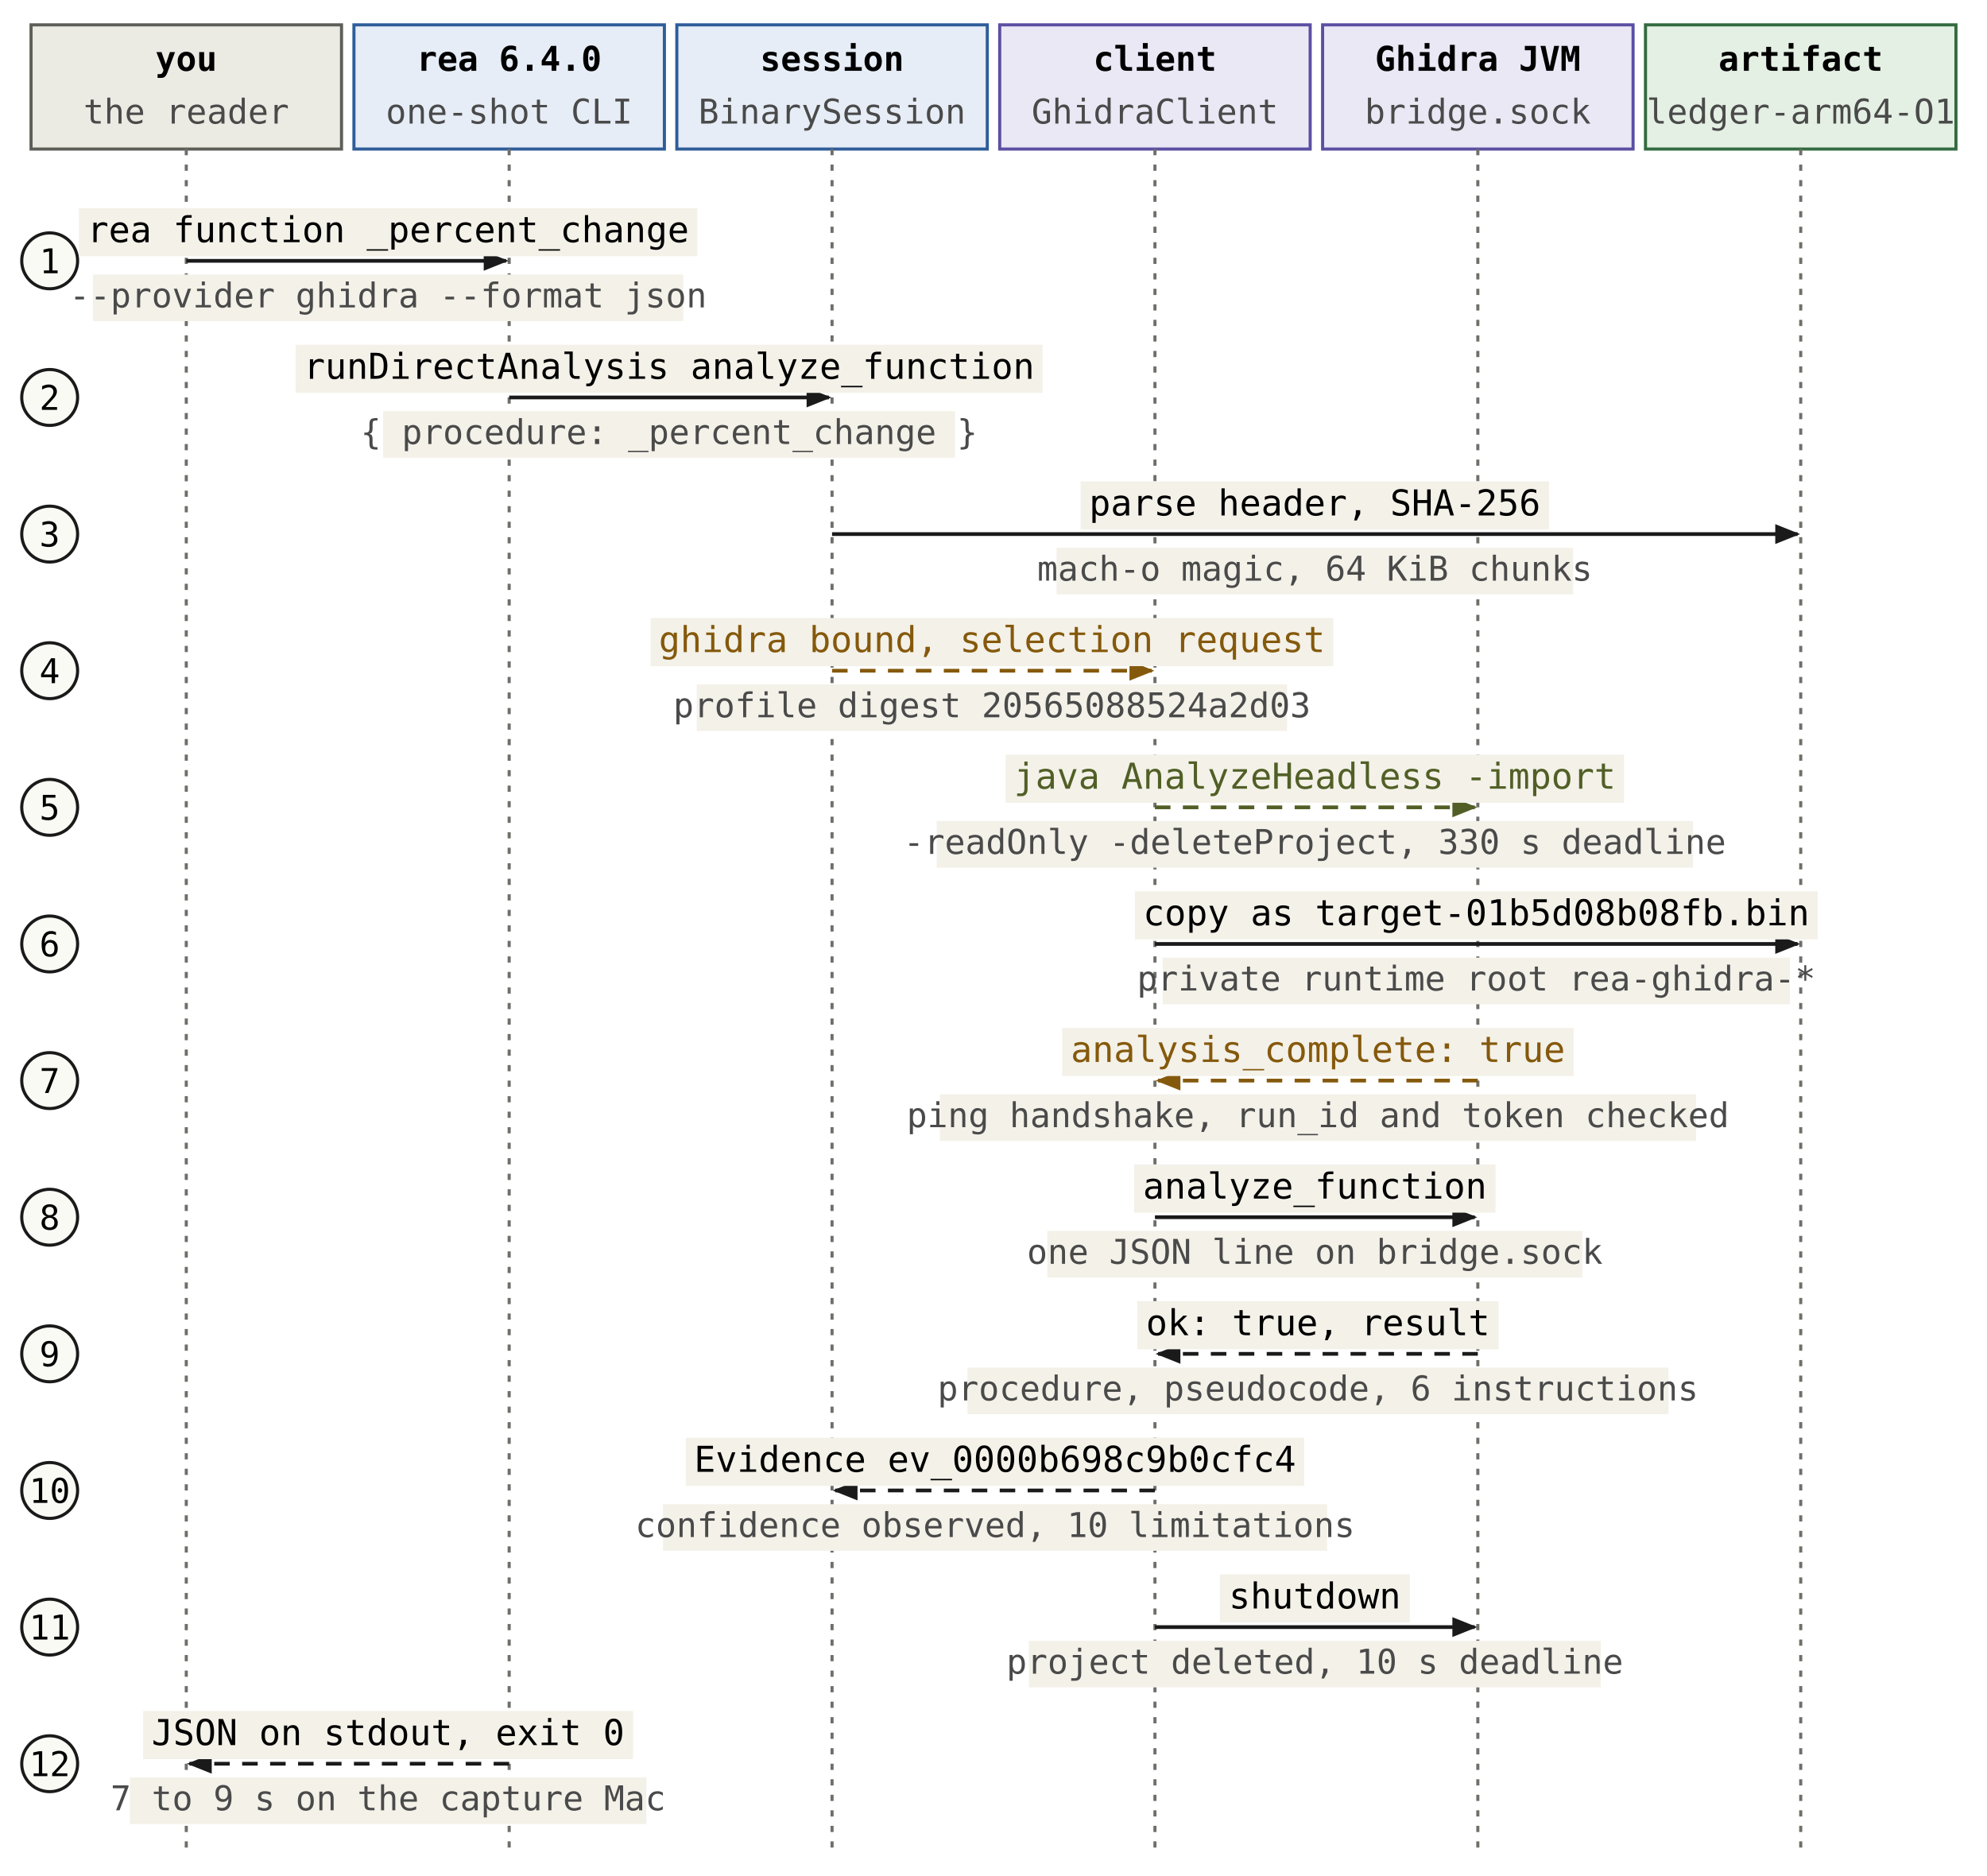
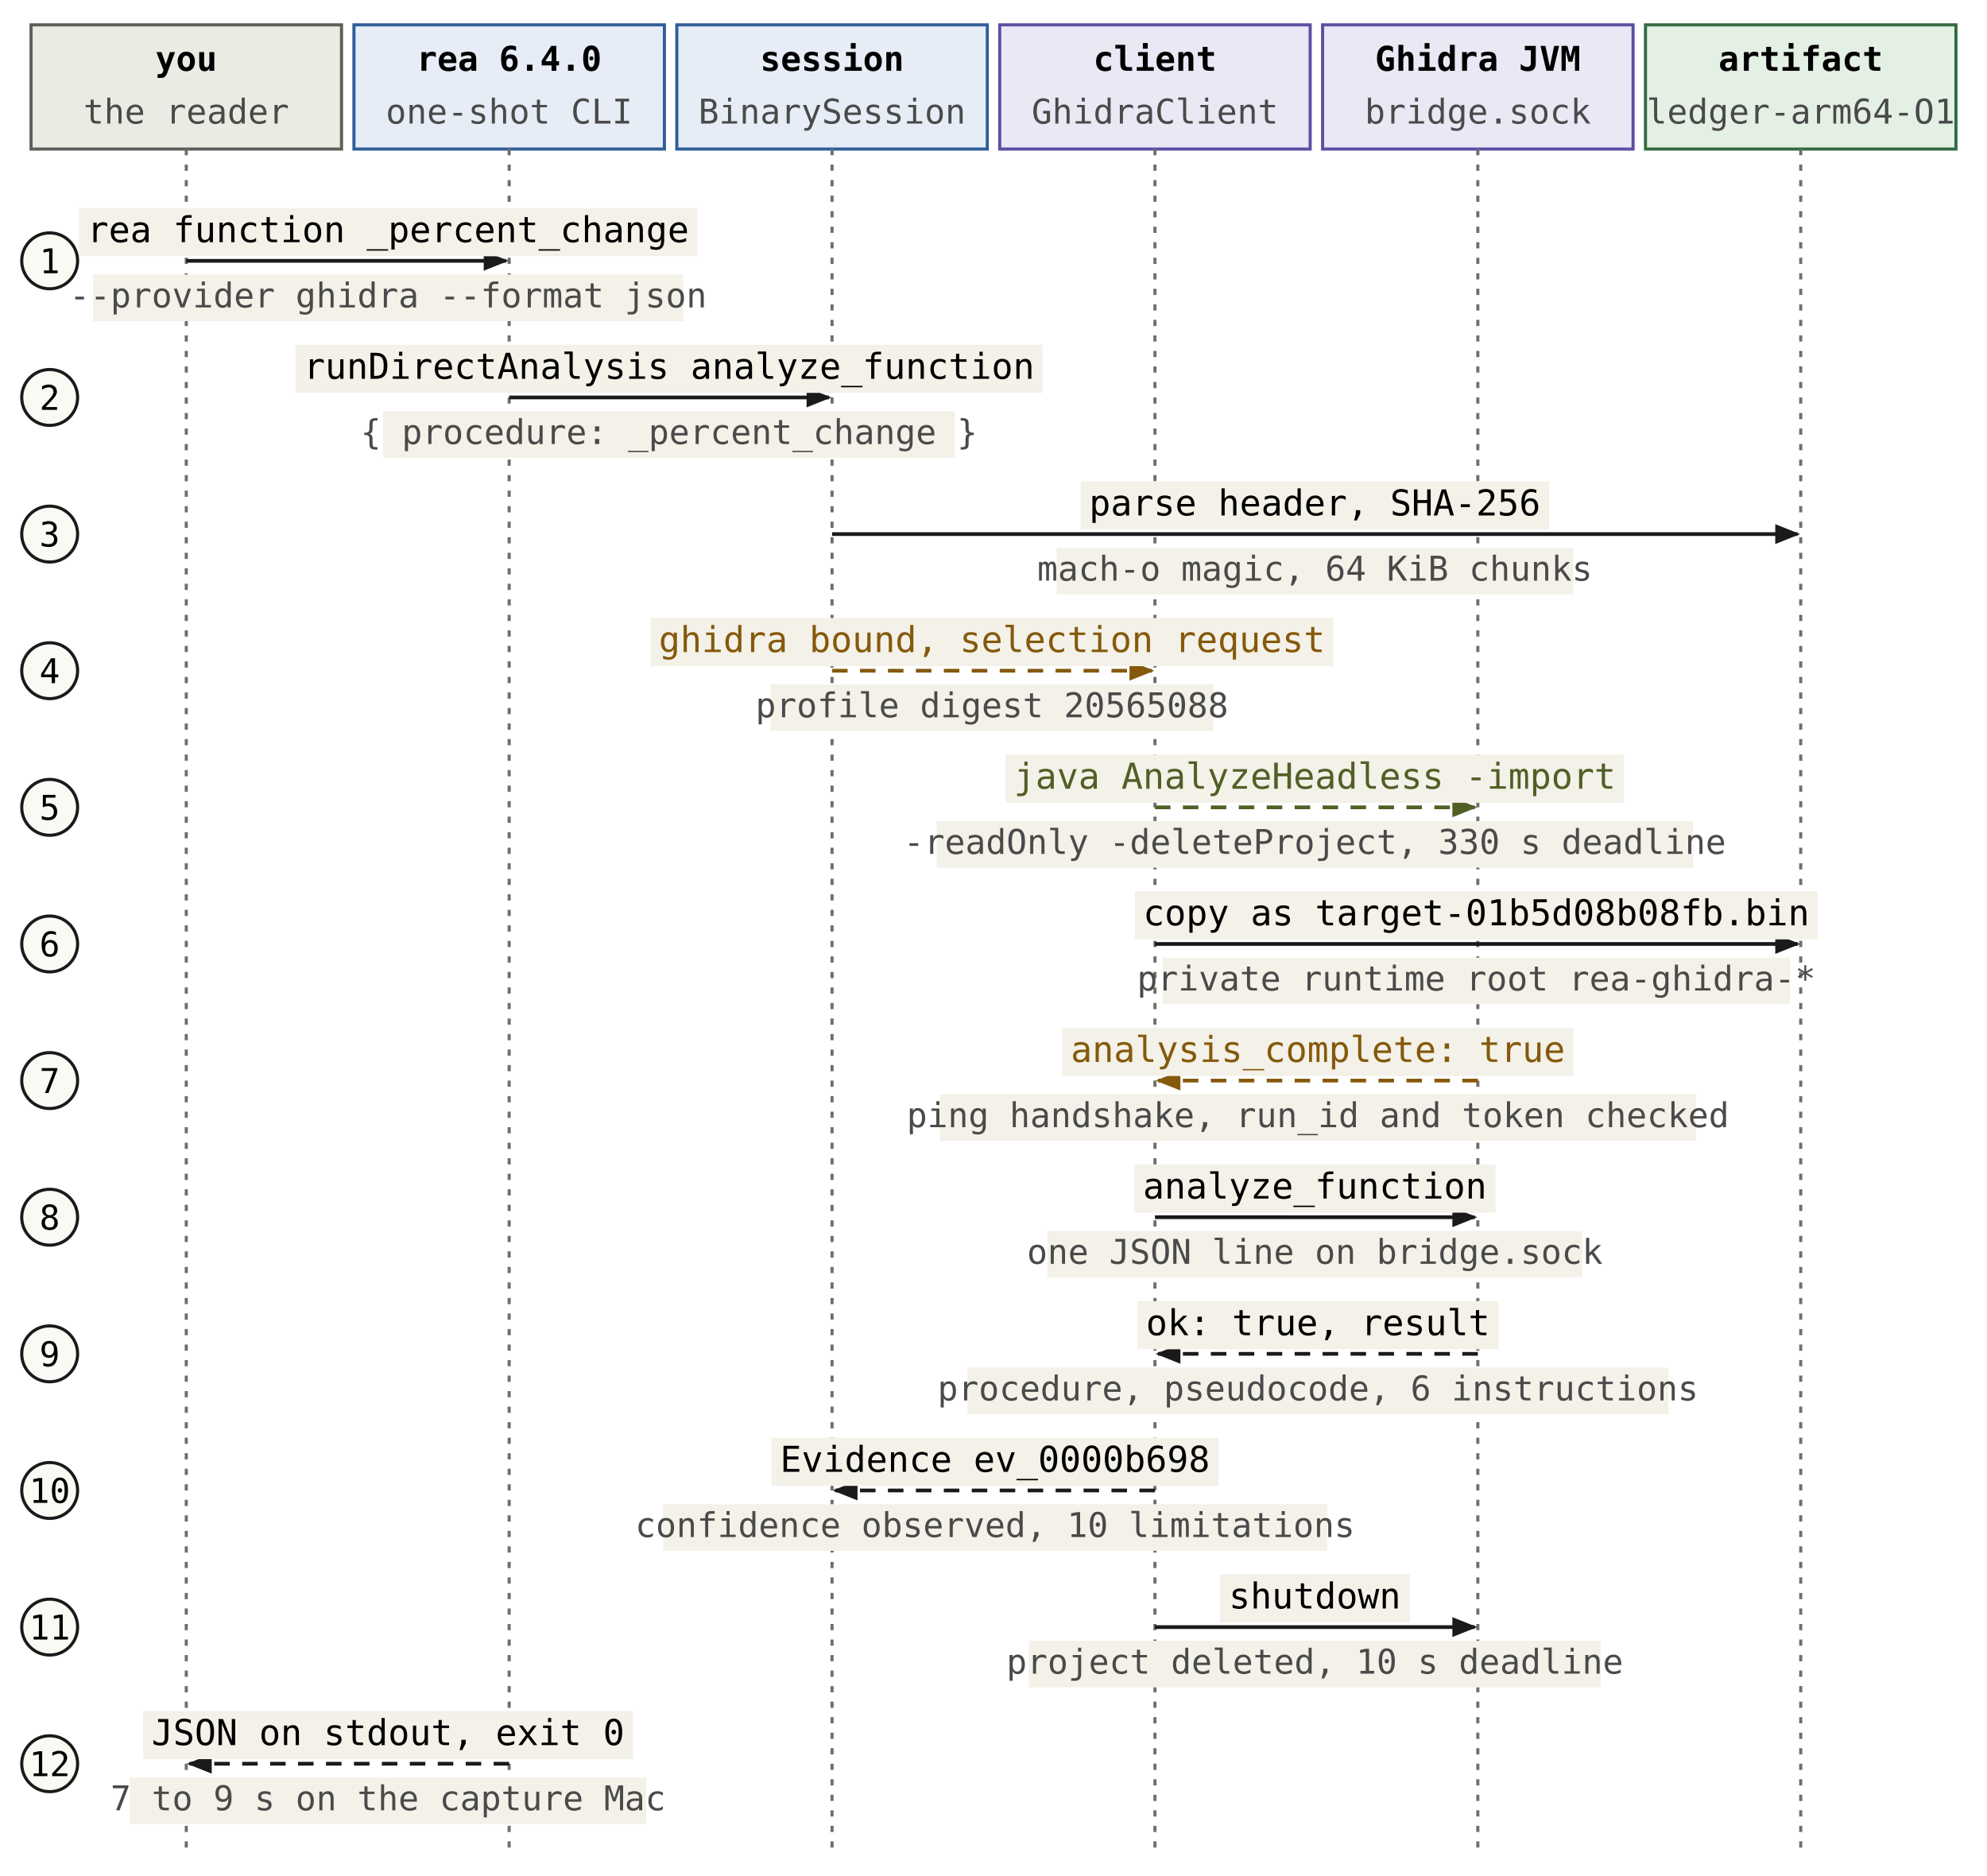
<svg xmlns="http://www.w3.org/2000/svg" viewBox="0 0 640 604" role="img" aria-labelledby="fig-1-2-title fig-1-2-desc" font-family="JetBrains Mono, ui-monospace, monospace">
  <defs>
    <marker id="fig-1-2-head-ink" viewBox="0 0 10 10" refX="9" refY="5" markerWidth="8" markerHeight="8" markerUnits="userSpaceOnUse" orient="auto-start-reverse">
      <path d="M0 1 L10 5 L0 9 z" fill="var(--m-ink, #1a1a1a)" />
    </marker>
    <marker id="fig-1-2-head-amber" viewBox="0 0 10 10" refX="9" refY="5" markerWidth="8" markerHeight="8" markerUnits="userSpaceOnUse" orient="auto-start-reverse">
      <path d="M0 1 L10 5 L0 9 z" fill="var(--m-amber-ink, #85590c)" />
    </marker>
    <marker id="fig-1-2-head-olive" viewBox="0 0 10 10" refX="9" refY="5" markerWidth="8" markerHeight="8" markerUnits="userSpaceOnUse" orient="auto-start-reverse">
      <path d="M0 1 L10 5 L0 9 z" fill="var(--m-olive-ink, #515f26)" />
    </marker>
  </defs>
  <rect x="10" y="8" width="100" height="40" fill="var(--m-grey-fill, #ecebe3)" stroke="var(--m-grey-ink, #5e5e59)" />
  <text x="60" y="22.8" font-size="11" text-anchor="middle" font-weight="700">you</text>
  <text x="60" y="39.8" font-size="11" text-anchor="middle" class="m-serif" fill="var(--m-ink-soft, #4a4a4a)">the reader</text>
  <line x1="60" y1="48" x2="60" y2="596" stroke="var(--m-ink-mute, #6f6f6a)" stroke-width="1" stroke-dasharray="2 3" />
  <rect x="114" y="8" width="100" height="40" fill="var(--m-blue-fill, #e6edf6)" stroke="var(--m-blue-ink, #2f5d9a)" />
  <text x="164" y="22.8" font-size="11" text-anchor="middle" font-weight="700">rea 6.4.0</text>
  <text x="164" y="39.8" font-size="11" text-anchor="middle" class="m-serif" fill="var(--m-ink-soft, #4a4a4a)">one-shot CLI</text>
  <line x1="164" y1="48" x2="164" y2="596" stroke="var(--m-ink-mute, #6f6f6a)" stroke-width="1" stroke-dasharray="2 3" />
  <rect x="218" y="8" width="100" height="40" fill="var(--m-blue-fill, #e6edf6)" stroke="var(--m-blue-ink, #2f5d9a)" />
  <text x="268" y="22.8" font-size="11" text-anchor="middle" font-weight="700">session</text>
  <text x="268" y="39.8" font-size="11" text-anchor="middle" class="m-serif" fill="var(--m-ink-soft, #4a4a4a)">BinarySession</text>
  <line x1="268" y1="48" x2="268" y2="596" stroke="var(--m-ink-mute, #6f6f6a)" stroke-width="1" stroke-dasharray="2 3" />
  <rect x="322" y="8" width="100" height="40" fill="var(--m-violet-fill, #ebe8f5)" stroke="var(--m-violet-ink, #5b4fa3)" />
  <text x="372" y="22.8" font-size="11" text-anchor="middle" font-weight="700">client</text>
  <text x="372" y="39.8" font-size="11" text-anchor="middle" class="m-serif" fill="var(--m-ink-soft, #4a4a4a)">GhidraClient</text>
  <line x1="372" y1="48" x2="372" y2="596" stroke="var(--m-ink-mute, #6f6f6a)" stroke-width="1" stroke-dasharray="2 3" />
  <rect x="426" y="8" width="100" height="40" fill="var(--m-violet-fill, #ebe8f5)" stroke="var(--m-violet-ink, #5b4fa3)" />
  <text x="476" y="22.8" font-size="11" text-anchor="middle" font-weight="700">Ghidra JVM</text>
  <text x="476" y="39.8" font-size="11" text-anchor="middle" class="m-serif" fill="var(--m-ink-soft, #4a4a4a)">bridge.sock</text>
  <line x1="476" y1="48" x2="476" y2="596" stroke="var(--m-ink-mute, #6f6f6a)" stroke-width="1" stroke-dasharray="2 3" />
  <rect x="530" y="8" width="100" height="40" fill="var(--m-green-fill, #e5f0e4)" stroke="var(--m-green-ink, #336b40)" />
  <text x="580" y="22.8" font-size="11" text-anchor="middle" font-weight="700">artifact</text>
  <text x="580" y="39.8" font-size="11" text-anchor="middle" class="m-serif" fill="var(--m-ink-soft, #4a4a4a)">ledger-arm64-O1</text>
  <line x1="580" y1="48" x2="580" y2="596" stroke="var(--m-ink-mute, #6f6f6a)" stroke-width="1" stroke-dasharray="2 3" />
  <g data-beat="1">
    <animate attributeName="opacity" values="0;0;1" keyTimes="0;0;1" calcMode="spline" keySplines="0 0 1 1;0.23 1 0.32 1" dur="0.45s" begin="indefinite" fill="freeze" />
    <animateTransform attributeName="transform" type="translate" values="0 4;0 4;0 0" keyTimes="0;0;1" calcMode="spline" keySplines="0 0 1 1;0.23 1 0.32 1" dur="0.45s" begin="indefinite" fill="freeze" />
    <circle cx="16" cy="84" r="9" fill="var(--m-paper, #fafaf5)" stroke="var(--m-ink, #1a1a1a)" stroke-width="1" />
    <text x="16" y="88" font-size="11" text-anchor="middle">1</text>
    <line x1="60" y1="84" x2="163" y2="84" stroke="var(--m-ink, #1a1a1a)" stroke-width="1.2" marker-end="url(#fig-1-2-head-ink)" />
    <circle class="m-packet" r="3.5" fill="var(--m-ink, #1a1a1a)" opacity="0">
      <animateMotion path="M60 84 L163 84" keyPoints="0;0;1;1" keyTimes="0;0;0.688;1" calcMode="linear" dur="0.8s" begin="indefinite" fill="freeze" />
      <animate attributeName="opacity" values="0;0;1;1;0" keyTimes="0;0;0.1;0.688;1" dur="0.8s" begin="indefinite" fill="freeze" />
    </circle>
    <rect class="m-knock" x="25.4" y="67.03" width="199.2" height="15.5" fill="var(--m-panel, #f3f1e8)" />
    <text x="125" y="78" font-size="11.5" text-anchor="middle">rea function _percent_change</text>
    <rect class="m-knock" x="29.93" y="88.42" width="190.14" height="15" fill="var(--m-panel, #f3f1e8)" />
    <text x="125" y="99" font-size="11" text-anchor="middle" class="m-serif" fill="var(--m-ink-soft, #4a4a4a)">--provider ghidra --format json</text>
  </g>
  <g data-beat="2">
    <animate attributeName="opacity" values="0;0;1" keyTimes="0;0.571;1" calcMode="spline" keySplines="0 0 1 1;0.23 1 0.32 1" dur="1.05s" begin="indefinite" fill="freeze" />
    <animateTransform attributeName="transform" type="translate" values="0 4;0 4;0 0" keyTimes="0;0.571;1" calcMode="spline" keySplines="0 0 1 1;0.23 1 0.32 1" dur="1.05s" begin="indefinite" fill="freeze" />
    <circle cx="16" cy="128" r="9" fill="var(--m-paper, #fafaf5)" stroke="var(--m-ink, #1a1a1a)" stroke-width="1" />
    <text x="16" y="132" font-size="11" text-anchor="middle">2</text>
    <line x1="164" y1="128" x2="267" y2="128" stroke="var(--m-ink, #1a1a1a)" stroke-width="1.2" marker-end="url(#fig-1-2-head-ink)" />
    <circle class="m-packet" r="3.5" fill="var(--m-ink, #1a1a1a)" opacity="0">
      <animateMotion path="M164 128 L267 128" keyPoints="0;0;1;1" keyTimes="0;0.429;0.821;1" calcMode="linear" dur="1.4s" begin="indefinite" fill="freeze" />
      <animate attributeName="opacity" values="0;0;1;1;0" keyTimes="0;0.429;0.486;0.821;1" dur="1.4s" begin="indefinite" fill="freeze" />
    </circle>
    <rect class="m-knock" x="95.2" y="111.03" width="240.6" height="15.5" fill="var(--m-panel, #f3f1e8)" />
    <text x="215.5" y="122" font-size="11.5" text-anchor="middle">runDirectAnalysis analyze_function</text>
    <rect class="m-knock" x="123.4" y="132.42" width="184.2" height="15" fill="var(--m-panel, #f3f1e8)" />
    <text x="215.5" y="143" font-size="11" text-anchor="middle" class="m-serif" fill="var(--m-ink-soft, #4a4a4a)">{ procedure: _percent_change }</text>
  </g>
  <g data-beat="3">
    <animate attributeName="opacity" values="0;0;1" keyTimes="0;0.727;1" calcMode="spline" keySplines="0 0 1 1;0.23 1 0.32 1" dur="1.65s" begin="indefinite" fill="freeze" />
    <animateTransform attributeName="transform" type="translate" values="0 4;0 4;0 0" keyTimes="0;0.727;1" calcMode="spline" keySplines="0 0 1 1;0.23 1 0.32 1" dur="1.65s" begin="indefinite" fill="freeze" />
    <circle cx="16" cy="172" r="9" fill="var(--m-paper, #fafaf5)" stroke="var(--m-ink, #1a1a1a)" stroke-width="1" />
    <text x="16" y="176" font-size="11" text-anchor="middle">3</text>
    <line x1="268" y1="172" x2="579" y2="172" stroke="var(--m-ink, #1a1a1a)" stroke-width="1.2" marker-end="url(#fig-1-2-head-ink)" />
    <circle class="m-packet" r="3.5" fill="var(--m-ink, #1a1a1a)" opacity="0">
      <animateMotion path="M268 172 L579 172" keyPoints="0;0;1;1" keyTimes="0;0.6;0.875;1" calcMode="linear" dur="2s" begin="indefinite" fill="freeze" />
      <animate attributeName="opacity" values="0;0;1;1;0" keyTimes="0;0.6;0.64;0.875;1" dur="2s" begin="indefinite" fill="freeze" />
    </circle>
    <rect class="m-knock" x="348.05" y="155.03" width="150.9" height="15.5" fill="var(--m-panel, #f3f1e8)" />
    <text x="423.5" y="166" font-size="11.5" text-anchor="middle">parse header, SHA-256</text>
    <rect class="m-knock" x="340.31" y="176.42" width="166.38" height="15" fill="var(--m-panel, #f3f1e8)" />
    <text x="423.5" y="187" font-size="11" text-anchor="middle" class="m-serif" fill="var(--m-ink-soft, #4a4a4a)">mach-o magic, 64 KiB chunks</text>
  </g>
  <g data-beat="4">
    <animate attributeName="opacity" values="0;0;1" keyTimes="0;0.8;1" calcMode="spline" keySplines="0 0 1 1;0.23 1 0.32 1" dur="2.25s" begin="indefinite" fill="freeze" />
    <animateTransform attributeName="transform" type="translate" values="0 4;0 4;0 0" keyTimes="0;0.8;1" calcMode="spline" keySplines="0 0 1 1;0.23 1 0.32 1" dur="2.25s" begin="indefinite" fill="freeze" />
    <circle cx="16" cy="216" r="9" fill="var(--m-paper, #fafaf5)" stroke="var(--m-ink, #1a1a1a)" stroke-width="1" />
    <text x="16" y="220" font-size="11" text-anchor="middle">4</text>
    <line x1="268" y1="216" x2="371" y2="216" stroke="var(--m-amber-ink, #85590c)" stroke-width="1.2" stroke-dasharray="5 4" marker-end="url(#fig-1-2-head-amber)" />
    <circle class="m-packet" r="3.5" fill="var(--m-amber-ink, #85590c)" opacity="0">
      <animateMotion path="M268 216 L371 216" keyPoints="0;0;1;1" keyTimes="0;0.692;0.904;1" calcMode="linear" dur="2.6s" begin="indefinite" fill="freeze" />
      <animate attributeName="opacity" values="0;0;1;1;0" keyTimes="0;0.692;0.723;0.904;1" dur="2.6s" begin="indefinite" fill="freeze" />
    </circle>
    <rect class="m-knock" x="209.55" y="199.03" width="219.9" height="15.5" fill="var(--m-panel, #f3f1e8)" />
    <text x="319.5" y="210" font-size="11.5" text-anchor="middle" fill="var(--m-amber-ink, #85590c)">ghidra bound, selection request</text>
-     <rect class="m-knock" x="224.43" y="220.42" width="190.14" height="15" fill="var(--m-panel, #f3f1e8)" />
-     <text x="319.5" y="231" font-size="11" text-anchor="middle" class="m-serif" fill="var(--m-ink-soft, #4a4a4a)">profile digest 20565088524a2d03</text>
+     <rect class="m-knock" x="248.19" y="220.42" width="142.62" height="15" fill="var(--m-panel, #f3f1e8)" />
+     <text x="319.5" y="231" font-size="11" text-anchor="middle" class="m-serif" fill="var(--m-ink-soft, #4a4a4a)">profile digest 20565088</text>
  </g>
  <g data-beat="5">
    <animate attributeName="opacity" values="0;0;1" keyTimes="0;0.842;1" calcMode="spline" keySplines="0 0 1 1;0.23 1 0.32 1" dur="2.85s" begin="indefinite" fill="freeze" />
    <animateTransform attributeName="transform" type="translate" values="0 4;0 4;0 0" keyTimes="0;0.842;1" calcMode="spline" keySplines="0 0 1 1;0.23 1 0.32 1" dur="2.85s" begin="indefinite" fill="freeze" />
    <circle cx="16" cy="260" r="9" fill="var(--m-paper, #fafaf5)" stroke="var(--m-ink, #1a1a1a)" stroke-width="1" />
    <text x="16" y="264" font-size="11" text-anchor="middle">5</text>
    <line x1="372" y1="260" x2="475" y2="260" stroke="var(--m-olive-ink, #515f26)" stroke-width="1.2" stroke-dasharray="5 4" marker-end="url(#fig-1-2-head-olive)" />
    <circle class="m-packet" r="3.5" fill="var(--m-olive-ink, #515f26)" opacity="0">
      <animateMotion path="M372 260 L475 260" keyPoints="0;0;1;1" keyTimes="0;0.75;0.922;1" calcMode="linear" dur="3.2s" begin="indefinite" fill="freeze" />
      <animate attributeName="opacity" values="0;0;1;1;0" keyTimes="0;0.75;0.775;0.922;1" dur="3.2s" begin="indefinite" fill="freeze" />
    </circle>
    <rect class="m-knock" x="323.9" y="243.03" width="199.2" height="15.5" fill="var(--m-panel, #f3f1e8)" />
    <text x="423.5" y="254" font-size="11.5" text-anchor="middle" fill="var(--m-olive-ink, #515f26)">java AnalyzeHeadless -import</text>
    <rect class="m-knock" x="301.7" y="264.42" width="243.6" height="15" fill="var(--m-panel, #f3f1e8)" />
    <text x="423.5" y="275" font-size="11" text-anchor="middle" class="m-serif" fill="var(--m-ink-soft, #4a4a4a)">-readOnly -deleteProject, 330 s deadline</text>
  </g>
  <g data-beat="6">
    <animate attributeName="opacity" values="0;0;1" keyTimes="0;0.87;1" calcMode="spline" keySplines="0 0 1 1;0.23 1 0.32 1" dur="3.45s" begin="indefinite" fill="freeze" />
    <animateTransform attributeName="transform" type="translate" values="0 4;0 4;0 0" keyTimes="0;0.87;1" calcMode="spline" keySplines="0 0 1 1;0.23 1 0.32 1" dur="3.45s" begin="indefinite" fill="freeze" />
    <circle cx="16" cy="304" r="9" fill="var(--m-paper, #fafaf5)" stroke="var(--m-ink, #1a1a1a)" stroke-width="1" />
    <text x="16" y="308" font-size="11" text-anchor="middle">6</text>
    <line x1="372" y1="304" x2="579" y2="304" stroke="var(--m-ink, #1a1a1a)" stroke-width="1.2" marker-end="url(#fig-1-2-head-ink)" />
    <circle class="m-packet" r="3.5" fill="var(--m-ink, #1a1a1a)" opacity="0">
      <animateMotion path="M372 304 L579 304" keyPoints="0;0;1;1" keyTimes="0;0.789;0.934;1" calcMode="linear" dur="3.8s" begin="indefinite" fill="freeze" />
      <animate attributeName="opacity" values="0;0;1;1;0" keyTimes="0;0.789;0.811;0.934;1" dur="3.8s" begin="indefinite" fill="freeze" />
    </circle>
    <rect class="m-knock" x="365.55" y="287.03" width="219.9" height="15.5" fill="var(--m-panel, #f3f1e8)" />
    <text x="475.5" y="298" font-size="11.5" text-anchor="middle">copy as target-01b5d08b08fb.bin</text>
    <rect class="m-knock" x="374.49" y="308.42" width="202.02" height="15" fill="var(--m-panel, #f3f1e8)" />
    <text x="475.5" y="319" font-size="11" text-anchor="middle" class="m-serif" fill="var(--m-ink-soft, #4a4a4a)">private runtime root rea-ghidra-*</text>
  </g>
  <g data-beat="7">
    <animate attributeName="opacity" values="0;0;1" keyTimes="0;0.889;1" calcMode="spline" keySplines="0 0 1 1;0.23 1 0.32 1" dur="4.05s" begin="indefinite" fill="freeze" />
    <animateTransform attributeName="transform" type="translate" values="0 4;0 4;0 0" keyTimes="0;0.889;1" calcMode="spline" keySplines="0 0 1 1;0.23 1 0.32 1" dur="4.05s" begin="indefinite" fill="freeze" />
    <circle cx="16" cy="348" r="9" fill="var(--m-paper, #fafaf5)" stroke="var(--m-ink, #1a1a1a)" stroke-width="1" />
    <text x="16" y="352" font-size="11" text-anchor="middle">7</text>
    <line x1="476" y1="348" x2="373" y2="348" stroke="var(--m-amber-ink, #85590c)" stroke-width="1.2" stroke-dasharray="5 4" marker-end="url(#fig-1-2-head-amber)" />
    <circle class="m-packet" r="3.5" fill="var(--m-amber-ink, #85590c)" opacity="0">
      <animateMotion path="M476 348 L373 348" keyPoints="0;0;1;1" keyTimes="0;0.818;0.943;1" calcMode="linear" dur="4.4s" begin="indefinite" fill="freeze" />
      <animate attributeName="opacity" values="0;0;1;1;0" keyTimes="0;0.818;0.836;0.943;1" dur="4.4s" begin="indefinite" fill="freeze" />
    </circle>
    <rect class="m-knock" x="342.15" y="331.03" width="164.7" height="15.5" fill="var(--m-panel, #f3f1e8)" />
    <text x="424.5" y="342" font-size="11.5" text-anchor="middle" fill="var(--m-amber-ink, #85590c)">analysis_complete: true</text>
    <rect class="m-knock" x="302.7" y="352.42" width="243.6" height="15" fill="var(--m-panel, #f3f1e8)" />
    <text x="424.5" y="363" font-size="11" text-anchor="middle" class="m-serif" fill="var(--m-ink-soft, #4a4a4a)">ping handshake, run_id and token checked</text>
  </g>
  <g data-beat="8">
    <animate attributeName="opacity" values="0;0;1" keyTimes="0;0.903;1" calcMode="spline" keySplines="0 0 1 1;0.23 1 0.32 1" dur="4.65s" begin="indefinite" fill="freeze" />
    <animateTransform attributeName="transform" type="translate" values="0 4;0 4;0 0" keyTimes="0;0.903;1" calcMode="spline" keySplines="0 0 1 1;0.23 1 0.32 1" dur="4.65s" begin="indefinite" fill="freeze" />
    <circle cx="16" cy="392" r="9" fill="var(--m-paper, #fafaf5)" stroke="var(--m-ink, #1a1a1a)" stroke-width="1" />
    <text x="16" y="396" font-size="11" text-anchor="middle">8</text>
    <line x1="372" y1="392" x2="475" y2="392" stroke="var(--m-ink, #1a1a1a)" stroke-width="1.2" marker-end="url(#fig-1-2-head-ink)" />
    <circle class="m-packet" r="3.5" fill="var(--m-ink, #1a1a1a)" opacity="0">
      <animateMotion path="M372 392 L475 392" keyPoints="0;0;1;1" keyTimes="0;0.84;0.95;1" calcMode="linear" dur="5s" begin="indefinite" fill="freeze" />
      <animate attributeName="opacity" values="0;0;1;1;0" keyTimes="0;0.84;0.856;0.95;1" dur="5s" begin="indefinite" fill="freeze" />
    </circle>
    <rect class="m-knock" x="365.3" y="375.03" width="116.4" height="15.5" fill="var(--m-panel, #f3f1e8)" />
    <text x="423.5" y="386" font-size="11.5" text-anchor="middle">analyze_function</text>
    <rect class="m-knock" x="337.34" y="396.42" width="172.32" height="15" fill="var(--m-panel, #f3f1e8)" />
    <text x="423.5" y="407" font-size="11" text-anchor="middle" class="m-serif" fill="var(--m-ink-soft, #4a4a4a)">one JSON line on bridge.sock</text>
  </g>
  <g data-beat="9">
    <animate attributeName="opacity" values="0;0;1" keyTimes="0;0.914;1" calcMode="spline" keySplines="0 0 1 1;0.23 1 0.32 1" dur="5.25s" begin="indefinite" fill="freeze" />
    <animateTransform attributeName="transform" type="translate" values="0 4;0 4;0 0" keyTimes="0;0.914;1" calcMode="spline" keySplines="0 0 1 1;0.23 1 0.32 1" dur="5.25s" begin="indefinite" fill="freeze" />
    <circle cx="16" cy="436" r="9" fill="var(--m-paper, #fafaf5)" stroke="var(--m-ink, #1a1a1a)" stroke-width="1" />
    <text x="16" y="440" font-size="11" text-anchor="middle">9</text>
    <line x1="476" y1="436" x2="373" y2="436" stroke="var(--m-ink, #1a1a1a)" stroke-width="1.2" stroke-dasharray="5 4" marker-end="url(#fig-1-2-head-ink)" />
    <circle class="m-packet" r="3.5" fill="var(--m-ink, #1a1a1a)" opacity="0">
      <animateMotion path="M476 436 L373 436" keyPoints="0;0;1;1" keyTimes="0;0.857;0.955;1" calcMode="linear" dur="5.6s" begin="indefinite" fill="freeze" />
      <animate attributeName="opacity" values="0;0;1;1;0" keyTimes="0;0.857;0.871;0.955;1" dur="5.6s" begin="indefinite" fill="freeze" />
    </circle>
    <rect class="m-knock" x="366.3" y="419.03" width="116.4" height="15.5" fill="var(--m-panel, #f3f1e8)" />
    <text x="424.5" y="430" font-size="11.5" text-anchor="middle">ok: true, result</text>
    <rect class="m-knock" x="311.61" y="440.42" width="225.78" height="15" fill="var(--m-panel, #f3f1e8)" />
    <text x="424.5" y="451" font-size="11" text-anchor="middle" class="m-serif" fill="var(--m-ink-soft, #4a4a4a)">procedure, pseudocode, 6 instructions</text>
  </g>
  <g data-beat="10">
    <animate attributeName="opacity" values="0;0;1" keyTimes="0;0.923;1" calcMode="spline" keySplines="0 0 1 1;0.23 1 0.32 1" dur="5.85s" begin="indefinite" fill="freeze" />
    <animateTransform attributeName="transform" type="translate" values="0 4;0 4;0 0" keyTimes="0;0.923;1" calcMode="spline" keySplines="0 0 1 1;0.23 1 0.32 1" dur="5.85s" begin="indefinite" fill="freeze" />
    <circle cx="16" cy="480" r="9" fill="var(--m-paper, #fafaf5)" stroke="var(--m-ink, #1a1a1a)" stroke-width="1" />
    <text x="16" y="484" font-size="11" text-anchor="middle">10</text>
    <line x1="372" y1="480" x2="269" y2="480" stroke="var(--m-ink, #1a1a1a)" stroke-width="1.2" stroke-dasharray="5 4" marker-end="url(#fig-1-2-head-ink)" />
    <circle class="m-packet" r="3.5" fill="var(--m-ink, #1a1a1a)" opacity="0">
      <animateMotion path="M372 480 L269 480" keyPoints="0;0;1;1" keyTimes="0;0.871;0.96;1" calcMode="linear" dur="6.2s" begin="indefinite" fill="freeze" />
      <animate attributeName="opacity" values="0;0;1;1;0" keyTimes="0;0.871;0.884;0.96;1" dur="6.2s" begin="indefinite" fill="freeze" />
    </circle>
-     <rect class="m-knock" x="220.9" y="463.03" width="199.2" height="15.5" fill="var(--m-panel, #f3f1e8)" />
-     <text x="320.5" y="474" font-size="11.5" text-anchor="middle">Evidence ev_0000b698c9b0cfc4</text>
+     <rect class="m-knock" x="248.5" y="463.03" width="144" height="15.5" fill="var(--m-panel, #f3f1e8)" />
+     <text x="320.5" y="474" font-size="11.5" text-anchor="middle">Evidence ev_0000b698</text>
    <rect class="m-knock" x="213.55" y="484.42" width="213.9" height="15" fill="var(--m-panel, #f3f1e8)" />
    <text x="320.5" y="495" font-size="11" text-anchor="middle" class="m-serif" fill="var(--m-ink-soft, #4a4a4a)">confidence observed, 10 limitations</text>
  </g>
  <g data-beat="11">
    <animate attributeName="opacity" values="0;0;1" keyTimes="0;0.93;1" calcMode="spline" keySplines="0 0 1 1;0.23 1 0.32 1" dur="6.45s" begin="indefinite" fill="freeze" />
    <animateTransform attributeName="transform" type="translate" values="0 4;0 4;0 0" keyTimes="0;0.93;1" calcMode="spline" keySplines="0 0 1 1;0.23 1 0.32 1" dur="6.45s" begin="indefinite" fill="freeze" />
    <circle cx="16" cy="524" r="9" fill="var(--m-paper, #fafaf5)" stroke="var(--m-ink, #1a1a1a)" stroke-width="1" />
    <text x="16" y="528" font-size="11" text-anchor="middle">11</text>
    <line x1="372" y1="524" x2="475" y2="524" stroke="var(--m-ink, #1a1a1a)" stroke-width="1.2" marker-end="url(#fig-1-2-head-ink)" />
    <circle class="m-packet" r="3.5" fill="var(--m-ink, #1a1a1a)" opacity="0">
      <animateMotion path="M372 524 L475 524" keyPoints="0;0;1;1" keyTimes="0;0.882;0.963;1" calcMode="linear" dur="6.8s" begin="indefinite" fill="freeze" />
      <animate attributeName="opacity" values="0;0;1;1;0" keyTimes="0;0.882;0.894;0.963;1" dur="6.8s" begin="indefinite" fill="freeze" />
    </circle>
    <rect class="m-knock" x="392.9" y="507.03" width="61.2" height="15.5" fill="var(--m-panel, #f3f1e8)" />
    <text x="423.5" y="518" font-size="11.5" text-anchor="middle">shutdown</text>
    <rect class="m-knock" x="331.4" y="528.42" width="184.2" height="15" fill="var(--m-panel, #f3f1e8)" />
    <text x="423.5" y="539" font-size="11" text-anchor="middle" class="m-serif" fill="var(--m-ink-soft, #4a4a4a)">project deleted, 10 s deadline</text>
  </g>
  <g data-beat="12">
    <animate attributeName="opacity" values="0;0;1" keyTimes="0;0.936;1" calcMode="spline" keySplines="0 0 1 1;0.23 1 0.32 1" dur="7.05s" begin="indefinite" fill="freeze" />
    <animateTransform attributeName="transform" type="translate" values="0 4;0 4;0 0" keyTimes="0;0.936;1" calcMode="spline" keySplines="0 0 1 1;0.23 1 0.32 1" dur="7.05s" begin="indefinite" fill="freeze" />
    <circle cx="16" cy="568" r="9" fill="var(--m-paper, #fafaf5)" stroke="var(--m-ink, #1a1a1a)" stroke-width="1" />
    <text x="16" y="572" font-size="11" text-anchor="middle">12</text>
    <line x1="164" y1="568" x2="61" y2="568" stroke="var(--m-ink, #1a1a1a)" stroke-width="1.2" stroke-dasharray="5 4" marker-end="url(#fig-1-2-head-ink)" />
    <circle class="m-packet" r="3.5" fill="var(--m-ink, #1a1a1a)" opacity="0">
      <animateMotion path="M164 568 L61 568" keyPoints="0;0;1;1" keyTimes="0;0.892;0.966;1" calcMode="linear" dur="7.4s" begin="indefinite" fill="freeze" />
      <animate attributeName="opacity" values="0;0;1;1;0" keyTimes="0;0.892;0.903;0.966;1" dur="7.4s" begin="indefinite" fill="freeze" />
    </circle>
    <rect class="m-knock" x="46.1" y="551.03" width="157.8" height="15.5" fill="var(--m-panel, #f3f1e8)" />
    <text x="125" y="562" font-size="11.5" text-anchor="middle">JSON on stdout, exit 0</text>
    <rect class="m-knock" x="41.81" y="572.42" width="166.38" height="15" fill="var(--m-panel, #f3f1e8)" />
    <text x="125" y="583" font-size="11" text-anchor="middle" class="m-serif" fill="var(--m-ink-soft, #4a4a4a)">7 to 9 s on the capture Mac</text>
  </g>
</svg>
